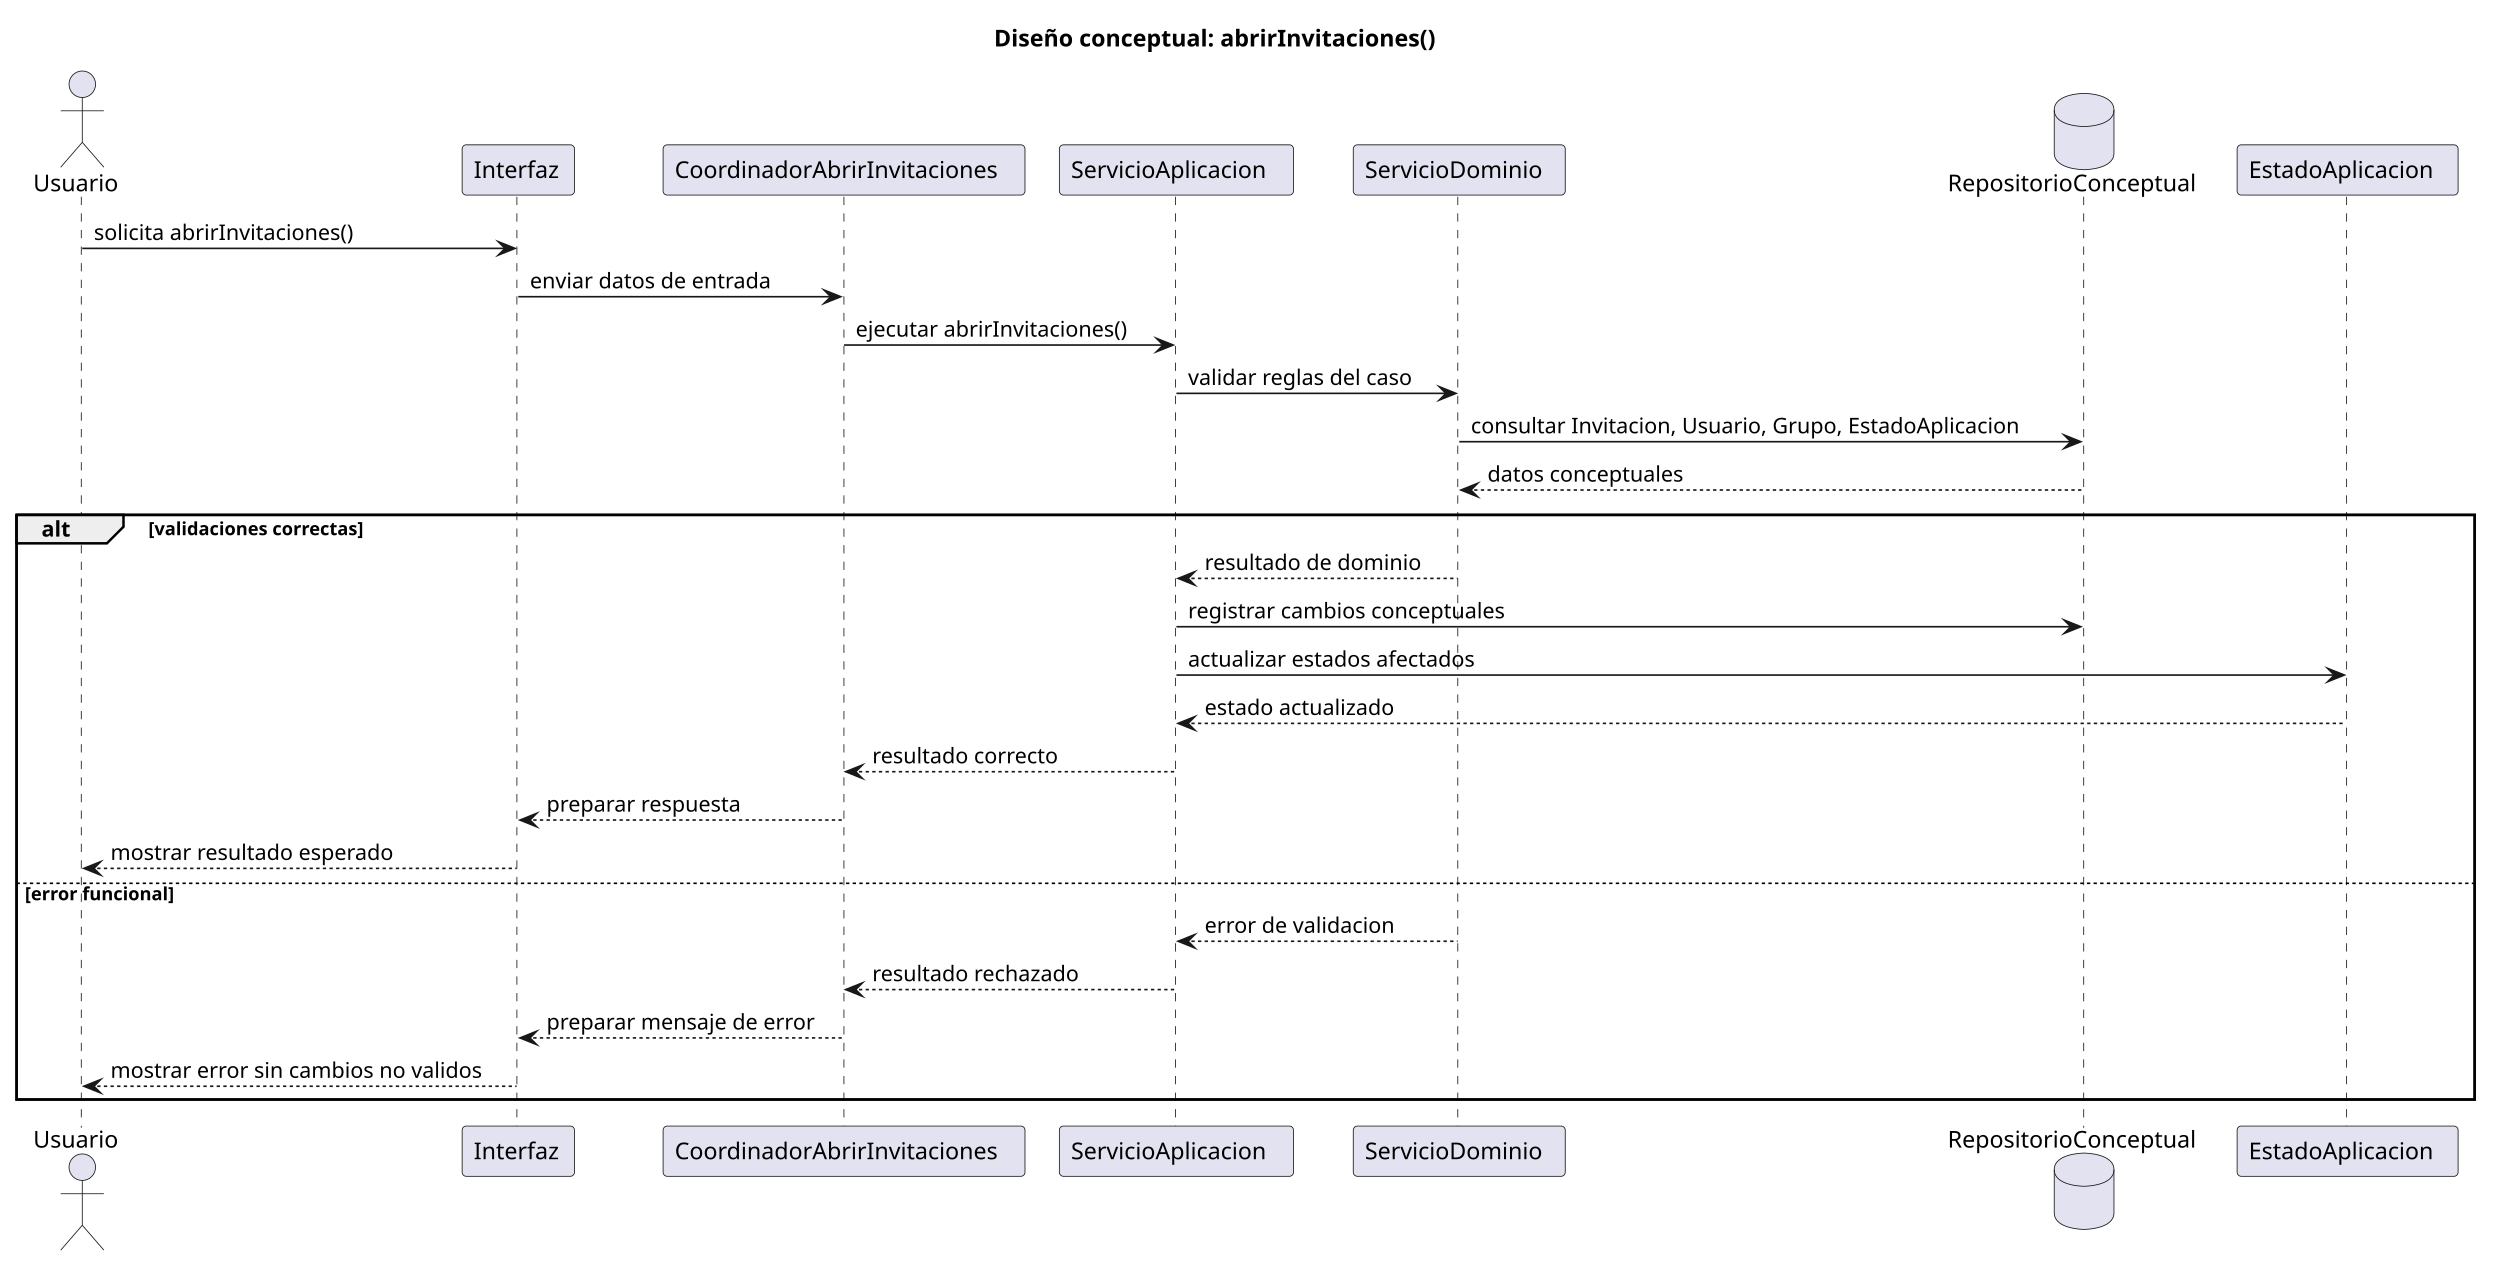
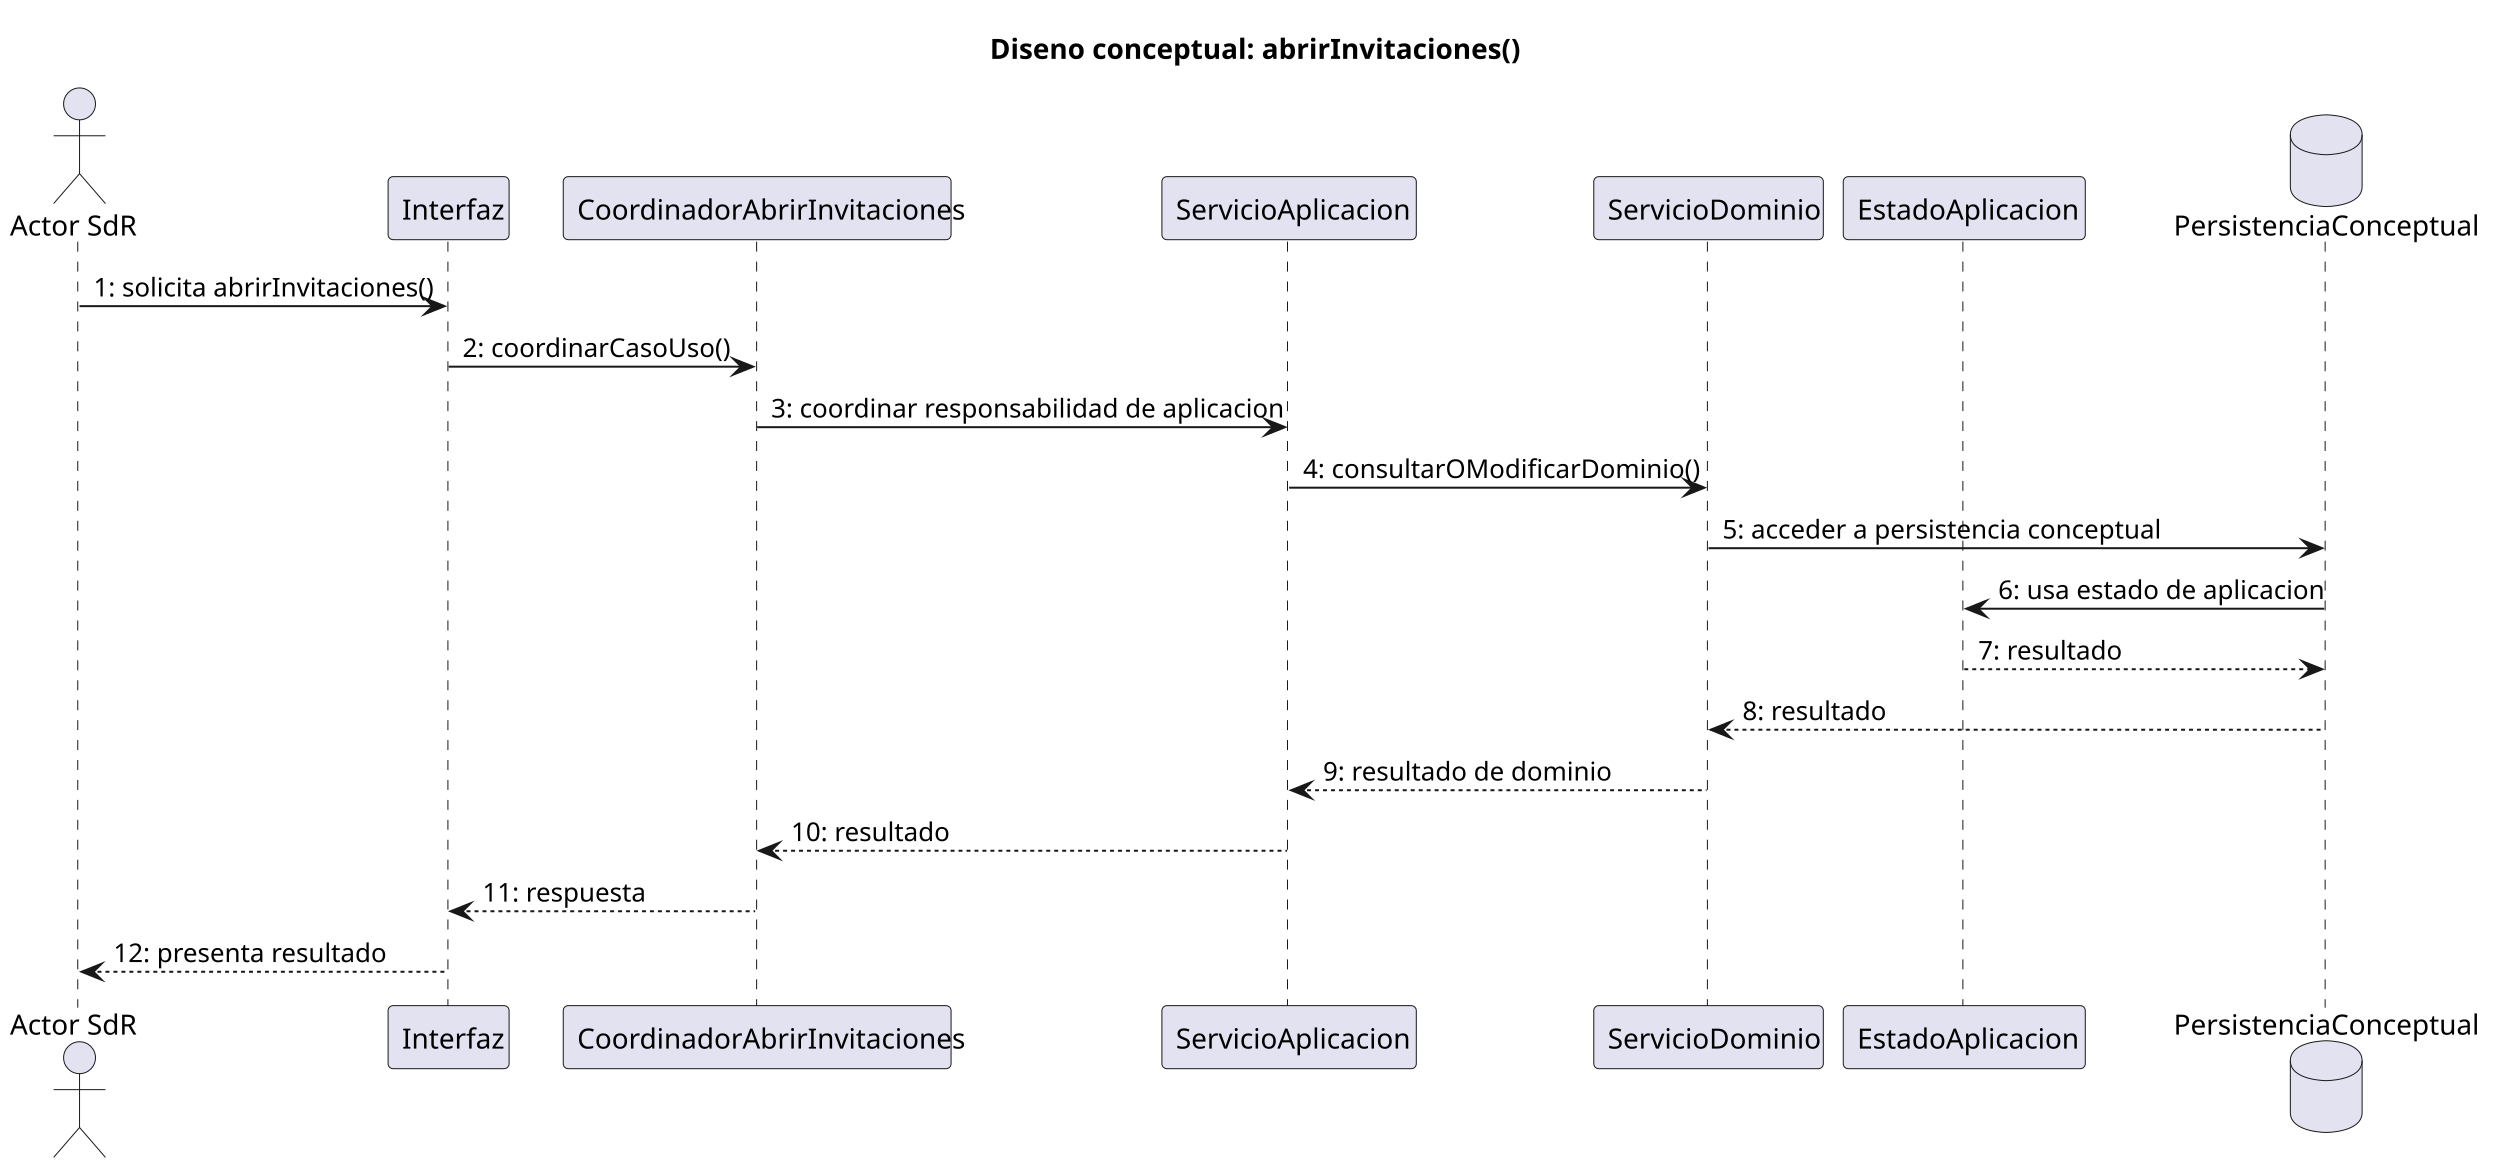
- <svg xmlns="http://www.w3.org/2000/svg" contentStyleType="text/css" data-diagram-type="SEQUENCE" height="762px" preserveAspectRatio="none" style="width:1507px;height:762px;background:#FFFFFF;" version="1.1" viewBox="0 0 1507 762" width="1507px" zoomAndPan="magnify">
+ <svg xmlns="http://www.w3.org/2000/svg" contentStyleType="text/css" data-diagram-type="SEQUENCE" height="589px" preserveAspectRatio="none" style="width:1254px;height:589px;background:#FFFFFF;" version="1.1" viewBox="0 0 1254 589" width="1254px" zoomAndPan="magnify">
  <defs />
  <g>
    <g class="title" data-source-line="1">
-       <text fill="#000000" font-family="sans-serif" font-size="14" font-weight="700" lengthAdjust="spacing" textLength="302.408" x="599.167" y="27.995">Diseño conceptual: abrirInvitaciones()</text>
+       <text fill="#000000" font-family="sans-serif" font-size="14" font-weight="700" lengthAdjust="spacing" textLength="254.386" x="496.494" y="29.533">Diseno conceptual: abrirInvitaciones()</text>
    </g>
-     <rect fill="none" height="352.398" style="stroke:#000000;stroke-width:1.5;" width="1481.743" x="10" y="310.391" />
-     <g class="participant-lifeline" data-entity-uid="part1" data-qualified-name="Usuario" data-source-line="3" id="part1-lifeline">
+     <g class="participant-lifeline" data-entity-uid="part1" data-qualified-name="Actor" data-source-line="3" id="part1-lifeline">
      <g>
-         <rect fill="#000000" fill-opacity="0" height="561.195" width="8" x="45.602" y="118.594" />
-         <line style="stroke:#181818;stroke-width:0.5;stroke-dasharray:5,5;" x1="49" x2="49" y1="118.594" y2="679.789" />
+         <rect fill="#000000" fill-opacity="0" height="384.219" width="8" x="35.9" y="121.219" />
+         <line style="stroke:#181818;stroke-width:0.5;stroke-dasharray:5,5;" x1="39" x2="39" y1="121.219" y2="505.438" />
      </g>
    </g>
    <g class="participant-lifeline" data-entity-uid="part2" data-qualified-name="Interfaz" data-source-line="4" id="part2-lifeline">
      <g>
-         <rect fill="#000000" fill-opacity="0" height="561.195" width="8" x="308.439" y="118.594" />
-         <line style="stroke:#181818;stroke-width:0.5;stroke-dasharray:5,5;" x1="311.581" x2="311.581" y1="118.594" y2="679.789" />
+         <rect fill="#000000" fill-opacity="0" height="384.219" width="8" x="221.016" y="121.219" />
+         <line style="stroke:#181818;stroke-width:0.5;stroke-dasharray:5,5;" x1="224.671" x2="224.671" y1="121.219" y2="505.438" />
      </g>
    </g>
    <g class="participant-lifeline" data-entity-uid="part3" data-qualified-name="Coordinador" data-source-line="5" id="part3-lifeline">
      <g>
-         <rect fill="#000000" fill-opacity="0" height="561.195" width="8" x="504.791" y="118.594" />
-         <line style="stroke:#181818;stroke-width:0.5;stroke-dasharray:5,5;" x1="508.72" x2="508.72" y1="118.594" y2="679.789" />
+         <rect fill="#000000" fill-opacity="0" height="384.219" width="8" x="375.791" y="121.219" />
+         <line style="stroke:#181818;stroke-width:0.5;stroke-dasharray:5,5;" x1="379.522" x2="379.522" y1="121.219" y2="505.438" />
      </g>
    </g>
    <g class="participant-lifeline" data-entity-uid="part4" data-qualified-name="ServicioAplicacion" data-source-line="6" id="part4-lifeline">
      <g>
-         <rect fill="#000000" fill-opacity="0" height="561.195" width="8" x="705.154" y="118.594" />
-         <line style="stroke:#181818;stroke-width:0.5;stroke-dasharray:5,5;" x1="708.59" x2="708.59" y1="118.594" y2="679.789" />
+         <rect fill="#000000" fill-opacity="0" height="384.219" width="8" x="642.614" y="121.219" />
+         <line style="stroke:#181818;stroke-width:0.5;stroke-dasharray:5,5;" x1="645.811" x2="645.811" y1="121.219" y2="505.438" />
      </g>
    </g>
    <g class="participant-lifeline" data-entity-uid="part5" data-qualified-name="ServicioDominio" data-source-line="7" id="part5-lifeline">
      <g>
-         <rect fill="#000000" fill-opacity="0" height="561.195" width="8" x="875.645" y="118.594" />
-         <line style="stroke:#181818;stroke-width:0.5;stroke-dasharray:5,5;" x1="878.753" x2="878.753" y1="118.594" y2="679.789" />
+         <rect fill="#000000" fill-opacity="0" height="384.219" width="8" x="853.006" y="121.219" />
+         <line style="stroke:#181818;stroke-width:0.5;stroke-dasharray:5,5;" x1="856.434" x2="856.434" y1="121.219" y2="505.438" />
      </g>
    </g>
-     <g class="participant-lifeline" data-entity-uid="part6" data-qualified-name="Repositorio" data-source-line="8" id="part6-lifeline">
+     <g class="participant-lifeline" data-entity-uid="part6" data-qualified-name="EstadoAplicacion" data-source-line="8" id="part6-lifeline">
      <g>
-         <rect fill="#000000" fill-opacity="0" height="561.195" width="8" x="1252.295" y="118.594" />
-         <line style="stroke:#181818;stroke-width:0.5;stroke-dasharray:5,5;" x1="1256.053" x2="1256.053" y1="118.594" y2="679.789" />
+         <rect fill="#000000" fill-opacity="0" height="384.219" width="8" x="981.278" y="121.219" />
+         <line style="stroke:#181818;stroke-width:0.5;stroke-dasharray:5,5;" x1="984.579" x2="984.579" y1="121.219" y2="505.438" />
      </g>
    </g>
-     <g class="participant-lifeline" data-entity-uid="part7" data-qualified-name="EstadoAplicacion" data-source-line="9" id="part7-lifeline">
+     <g class="participant-lifeline" data-entity-uid="part7" data-qualified-name="Persistencia" data-source-line="9" id="part7-lifeline">
      <g>
-         <rect fill="#000000" fill-opacity="0" height="561.195" width="8" x="1411.14" y="118.594" />
-         <line style="stroke:#181818;stroke-width:0.5;stroke-dasharray:5,5;" x1="1414.538" x2="1414.538" y1="118.594" y2="679.789" />
+         <rect fill="#000000" fill-opacity="0" height="384.219" width="8" x="1162.833" y="121.219" />
+         <line style="stroke:#181818;stroke-width:0.5;stroke-dasharray:5,5;" x1="1166.293" x2="1166.293" y1="121.219" y2="505.438" />
      </g>
    </g>
-     <g class="participant participant-head" data-entity-uid="part1" data-qualified-name="Usuario" data-source-line="3" id="part1-head">
-       <text fill="#000000" font-family="sans-serif" font-size="14" lengthAdjust="spacing" textLength="53.204" x="20" y="115.292">Usuario</text>
-       <ellipse cx="49.602" cy="50.797" fill="#E2E2F0" rx="8" ry="8" style="stroke:#181818;stroke-width:0.5;" />
-       <path d="M49.602,58.797 L49.602,85.797 M36.602,66.797 L62.602,66.797 M49.602,85.797 L36.602,100.797 M49.602,85.797 L62.602,100.797" fill="none" style="stroke:#181818;stroke-width:0.5;" />
+     <g class="participant participant-head" data-entity-uid="part1" data-qualified-name="Actor" data-source-line="3" id="part1-head">
+       <text fill="#000000" font-family="sans-serif" font-size="14" lengthAdjust="spacing" textLength="63.8" x="5" y="118.143">Actor SdR</text>
+       <ellipse cx="39.9" cy="52.109" fill="#E2E2F0" rx="8" ry="8" style="stroke:#181818;stroke-width:0.5;" />
+       <path d="M39.9,60.109 L39.9,87.109 M26.9,68.109 L52.9,68.109 M39.9,87.109 L26.9,102.109 M39.9,87.109 L52.9,102.109" fill="none" style="stroke:#181818;stroke-width:0.5;" />
    </g>
-     <g class="participant participant-tail" data-entity-uid="part1" data-qualified-name="Usuario" data-source-line="3" id="part1-tail">
-       <text fill="#000000" font-family="sans-serif" font-size="14" lengthAdjust="spacing" textLength="53.204" x="20" y="691.784">Usuario</text>
-       <ellipse cx="49.602" cy="703.586" fill="#E2E2F0" rx="8" ry="8" style="stroke:#181818;stroke-width:0.5;" />
-       <path d="M49.602,711.586 L49.602,738.586 M36.602,719.586 L62.602,719.586 M49.602,738.586 L36.602,753.586 M49.602,738.586 L62.602,753.586" fill="none" style="stroke:#181818;stroke-width:0.5;" />
+     <g class="participant participant-tail" data-entity-uid="part1" data-qualified-name="Actor" data-source-line="3" id="part1-tail">
+       <text fill="#000000" font-family="sans-serif" font-size="14" lengthAdjust="spacing" textLength="63.8" x="5" y="518.971">Actor SdR</text>
+       <ellipse cx="39.9" cy="530.547" fill="#E2E2F0" rx="8" ry="8" style="stroke:#181818;stroke-width:0.5;" />
+       <path d="M39.9,538.547 L39.9,565.547 M26.9,546.547 L52.9,546.547 M39.9,565.547 L26.9,580.547 M39.9,565.547 L52.9,580.547" fill="none" style="stroke:#181818;stroke-width:0.5;" />
    </g>
    <g class="participant participant-head" data-entity-uid="part2" data-qualified-name="Interfaz" data-source-line="4" id="part2-head">
-       <rect fill="#E2E2F0" height="30.297" rx="2.5" ry="2.5" style="stroke:#181818;stroke-width:0.5;" width="67.717" x="278.581" y="87.297" />
-       <text fill="#000000" font-family="sans-serif" font-size="14" lengthAdjust="spacing" textLength="53.717" x="285.581" y="107.292">Interfaz</text>
+       <rect fill="#E2E2F0" height="31.609" rx="2.5" ry="2.5" style="stroke:#181818;stroke-width:0.5;" width="60.69" x="194.671" y="88.609" />
+       <text fill="#000000" font-family="sans-serif" font-size="14" lengthAdjust="spacing" textLength="46.69" x="201.671" y="110.143">Interfaz</text>
    </g>
    <g class="participant participant-tail" data-entity-uid="part2" data-qualified-name="Interfaz" data-source-line="4" id="part2-tail">
-       <rect fill="#E2E2F0" height="30.297" rx="2.5" ry="2.5" style="stroke:#181818;stroke-width:0.5;" width="67.717" x="278.581" y="678.789" />
-       <text fill="#000000" font-family="sans-serif" font-size="14" lengthAdjust="spacing" textLength="53.717" x="285.581" y="698.784">Interfaz</text>
+       <rect fill="#E2E2F0" height="31.609" rx="2.5" ry="2.5" style="stroke:#181818;stroke-width:0.5;" width="60.69" x="194.671" y="504.438" />
+       <text fill="#000000" font-family="sans-serif" font-size="14" lengthAdjust="spacing" textLength="46.69" x="201.671" y="525.971">Interfaz</text>
    </g>
    <g class="participant participant-head" data-entity-uid="part3" data-qualified-name="Coordinador" data-source-line="5" id="part3-head">
-       <rect fill="#E2E2F0" height="30.297" rx="2.5" ry="2.5" style="stroke:#181818;stroke-width:0.5;" width="218.142" x="399.72" y="87.297" />
-       <text fill="#000000" font-family="sans-serif" font-size="14" lengthAdjust="spacing" textLength="204.142" x="406.72" y="107.292">CoordinadorAbrirInvitaciones</text>
+       <rect fill="#E2E2F0" height="31.609" rx="2.5" ry="2.5" style="stroke:#181818;stroke-width:0.5;" width="194.537" x="282.522" y="88.609" />
+       <text fill="#000000" font-family="sans-serif" font-size="14" lengthAdjust="spacing" textLength="180.537" x="289.522" y="110.143">CoordinadorAbrirInvitaciones</text>
    </g>
    <g class="participant participant-tail" data-entity-uid="part3" data-qualified-name="Coordinador" data-source-line="5" id="part3-tail">
-       <rect fill="#E2E2F0" height="30.297" rx="2.5" ry="2.5" style="stroke:#181818;stroke-width:0.5;" width="218.142" x="399.72" y="678.789" />
-       <text fill="#000000" font-family="sans-serif" font-size="14" lengthAdjust="spacing" textLength="204.142" x="406.72" y="698.784">CoordinadorAbrirInvitaciones</text>
+       <rect fill="#E2E2F0" height="31.609" rx="2.5" ry="2.5" style="stroke:#181818;stroke-width:0.5;" width="194.537" x="282.522" y="504.438" />
+       <text fill="#000000" font-family="sans-serif" font-size="14" lengthAdjust="spacing" textLength="180.537" x="289.522" y="525.971">CoordinadorAbrirInvitaciones</text>
    </g>
    <g class="participant participant-head" data-entity-uid="part4" data-qualified-name="ServicioAplicacion" data-source-line="6" id="part4-head">
-       <rect fill="#E2E2F0" height="30.297" rx="2.5" ry="2.5" style="stroke:#181818;stroke-width:0.5;" width="141.128" x="638.59" y="87.297" />
-       <text fill="#000000" font-family="sans-serif" font-size="14" lengthAdjust="spacing" textLength="127.128" x="645.59" y="107.292">ServicioAplicacion</text>
+       <rect fill="#E2E2F0" height="31.609" rx="2.5" ry="2.5" style="stroke:#181818;stroke-width:0.5;" width="127.606" x="582.811" y="88.609" />
+       <text fill="#000000" font-family="sans-serif" font-size="14" lengthAdjust="spacing" textLength="113.606" x="589.811" y="110.143">ServicioAplicacion</text>
    </g>
    <g class="participant participant-tail" data-entity-uid="part4" data-qualified-name="ServicioAplicacion" data-source-line="6" id="part4-tail">
-       <rect fill="#E2E2F0" height="30.297" rx="2.5" ry="2.5" style="stroke:#181818;stroke-width:0.5;" width="141.128" x="638.59" y="678.789" />
-       <text fill="#000000" font-family="sans-serif" font-size="14" lengthAdjust="spacing" textLength="127.128" x="645.59" y="698.784">ServicioAplicacion</text>
+       <rect fill="#E2E2F0" height="31.609" rx="2.5" ry="2.5" style="stroke:#181818;stroke-width:0.5;" width="127.606" x="582.811" y="504.438" />
+       <text fill="#000000" font-family="sans-serif" font-size="14" lengthAdjust="spacing" textLength="113.606" x="589.811" y="525.971">ServicioAplicacion</text>
    </g>
    <g class="participant participant-head" data-entity-uid="part5" data-qualified-name="ServicioDominio" data-source-line="7" id="part5-head">
-       <rect fill="#E2E2F0" height="30.297" rx="2.5" ry="2.5" style="stroke:#181818;stroke-width:0.5;" width="127.784" x="815.753" y="87.297" />
-       <text fill="#000000" font-family="sans-serif" font-size="14" lengthAdjust="spacing" textLength="113.784" x="822.753" y="107.292">ServicioDominio</text>
+       <rect fill="#E2E2F0" height="31.609" rx="2.5" ry="2.5" style="stroke:#181818;stroke-width:0.5;" width="115.144" x="799.434" y="88.609" />
+       <text fill="#000000" font-family="sans-serif" font-size="14" lengthAdjust="spacing" textLength="101.144" x="806.434" y="110.143">ServicioDominio</text>
    </g>
    <g class="participant participant-tail" data-entity-uid="part5" data-qualified-name="ServicioDominio" data-source-line="7" id="part5-tail">
-       <rect fill="#E2E2F0" height="30.297" rx="2.5" ry="2.5" style="stroke:#181818;stroke-width:0.5;" width="127.784" x="815.753" y="678.789" />
-       <text fill="#000000" font-family="sans-serif" font-size="14" lengthAdjust="spacing" textLength="113.784" x="822.753" y="698.784">ServicioDominio</text>
+       <rect fill="#E2E2F0" height="31.609" rx="2.5" ry="2.5" style="stroke:#181818;stroke-width:0.5;" width="115.144" x="799.434" y="504.438" />
+       <text fill="#000000" font-family="sans-serif" font-size="14" lengthAdjust="spacing" textLength="101.144" x="806.434" y="525.971">ServicioDominio</text>
    </g>
-     <g class="participant participant-head" data-entity-uid="part6" data-qualified-name="Repositorio" data-source-line="8" id="part6-head">
-       <text fill="#000000" font-family="sans-serif" font-size="14" lengthAdjust="spacing" textLength="158.484" x="1174.053" y="115.292">RepositorioConceptual</text>
-       <path d="M1238.295,66.297 C1238.295,56.297 1256.295,56.297 1256.295,56.297 C1256.295,56.297 1274.295,56.297 1274.295,66.297 L1274.295,92.297 C1274.295,102.297 1256.295,102.297 1256.295,102.297 C1256.295,102.297 1238.295,102.297 1238.295,92.297 L1238.295,66.297" fill="#E2E2F0" style="stroke:#181818;stroke-width:0.5;" />
-       <path d="M1238.295,66.297 C1238.295,76.297 1256.295,76.297 1256.295,76.297 C1256.295,76.297 1274.295,76.297 1274.295,66.297" fill="none" style="stroke:#181818;stroke-width:0.5;" />
+     <g class="participant participant-head" data-entity-uid="part6" data-qualified-name="EstadoAplicacion" data-source-line="8" id="part6-head">
+       <rect fill="#E2E2F0" height="31.609" rx="2.5" ry="2.5" style="stroke:#181818;stroke-width:0.5;" width="121.399" x="924.579" y="88.609" />
+       <text fill="#000000" font-family="sans-serif" font-size="14" lengthAdjust="spacing" textLength="107.399" x="931.579" y="110.143">EstadoAplicacion</text>
    </g>
-     <g class="participant participant-tail" data-entity-uid="part6" data-qualified-name="Repositorio" data-source-line="8" id="part6-tail">
-       <text fill="#000000" font-family="sans-serif" font-size="14" lengthAdjust="spacing" textLength="158.484" x="1174.053" y="691.784">RepositorioConceptual</text>
-       <path d="M1238.295,705.086 C1238.295,695.086 1256.295,695.086 1256.295,695.086 C1256.295,695.086 1274.295,695.086 1274.295,705.086 L1274.295,731.086 C1274.295,741.086 1256.295,741.086 1256.295,741.086 C1256.295,741.086 1238.295,741.086 1238.295,731.086 L1238.295,705.086" fill="#E2E2F0" style="stroke:#181818;stroke-width:0.5;" />
-       <path d="M1238.295,705.086 C1238.295,715.086 1256.295,715.086 1256.295,715.086 C1256.295,715.086 1274.295,715.086 1274.295,705.086" fill="none" style="stroke:#181818;stroke-width:0.5;" />
+     <g class="participant participant-tail" data-entity-uid="part6" data-qualified-name="EstadoAplicacion" data-source-line="8" id="part6-tail">
+       <rect fill="#E2E2F0" height="31.609" rx="2.5" ry="2.5" style="stroke:#181818;stroke-width:0.5;" width="121.399" x="924.579" y="504.438" />
+       <text fill="#000000" font-family="sans-serif" font-size="14" lengthAdjust="spacing" textLength="107.399" x="931.579" y="525.971">EstadoAplicacion</text>
    </g>
-     <g class="participant participant-head" data-entity-uid="part7" data-qualified-name="EstadoAplicacion" data-source-line="9" id="part7-head">
-       <rect fill="#E2E2F0" height="30.297" rx="2.5" ry="2.5" style="stroke:#181818;stroke-width:0.5;" width="133.205" x="1348.538" y="87.297" />
-       <text fill="#000000" font-family="sans-serif" font-size="14" lengthAdjust="spacing" textLength="119.205" x="1355.538" y="107.292">EstadoAplicacion</text>
+     <g class="participant participant-head" data-entity-uid="part7" data-qualified-name="Persistencia" data-source-line="9" id="part7-head">
+       <text fill="#000000" font-family="sans-serif" font-size="14" lengthAdjust="spacing" textLength="147.082" x="1090.293" y="118.143">PersistenciaConceptual</text>
+       <path d="M1148.833,67.609 C1148.833,57.609 1166.833,57.609 1166.833,57.609 C1166.833,57.609 1184.833,57.609 1184.833,67.609 L1184.833,93.609 C1184.833,103.609 1166.833,103.609 1166.833,103.609 C1166.833,103.609 1148.833,103.609 1148.833,93.609 L1148.833,67.609" fill="#E2E2F0" style="stroke:#181818;stroke-width:0.5;" />
+       <path d="M1148.833,67.609 C1148.833,77.609 1166.833,77.609 1166.833,77.609 C1166.833,77.609 1184.833,77.609 1184.833,67.609" fill="none" style="stroke:#181818;stroke-width:0.5;" />
    </g>
-     <g class="participant participant-tail" data-entity-uid="part7" data-qualified-name="EstadoAplicacion" data-source-line="9" id="part7-tail">
-       <rect fill="#E2E2F0" height="30.297" rx="2.5" ry="2.5" style="stroke:#181818;stroke-width:0.5;" width="133.205" x="1348.538" y="678.789" />
-       <text fill="#000000" font-family="sans-serif" font-size="14" lengthAdjust="spacing" textLength="119.205" x="1355.538" y="698.784">EstadoAplicacion</text>
+     <g class="participant participant-tail" data-entity-uid="part7" data-qualified-name="Persistencia" data-source-line="9" id="part7-tail">
+       <text fill="#000000" font-family="sans-serif" font-size="14" lengthAdjust="spacing" textLength="147.082" x="1090.293" y="518.971">PersistenciaConceptual</text>
+       <path d="M1148.833,532.047 C1148.833,522.047 1166.833,522.047 1166.833,522.047 C1166.833,522.047 1184.833,522.047 1184.833,532.047 L1184.833,558.047 C1184.833,568.047 1166.833,568.047 1166.833,568.047 C1166.833,568.047 1148.833,568.047 1148.833,558.047 L1148.833,532.047" fill="#E2E2F0" style="stroke:#181818;stroke-width:0.5;" />
+       <path d="M1148.833,532.047 C1148.833,542.047 1166.833,542.047 1166.833,542.047 C1166.833,542.047 1184.833,542.047 1184.833,532.047" fill="none" style="stroke:#181818;stroke-width:0.5;" />
    </g>
    <g class="message" data-entity-1="part1" data-entity-2="part2" data-source-line="11" id="msg1">
-       <polygon fill="#181818" points="300.439,145.727,310.439,149.727,300.439,153.727,304.439,149.727" style="stroke:#181818;stroke-width:1;stroke-linejoin:miter;stroke-miterlimit:10;" />
-       <line style="stroke:#181818;stroke-width:1;" x1="49.602" x2="306.439" y1="149.727" y2="149.727" />
-       <text fill="#000000" font-family="sans-serif" font-size="13" lengthAdjust="spacing" textLength="168.733" x="56.602" y="144.661">solicita abrirInvitaciones()</text>
+       <polygon fill="#181818" points="213.016,149.57,223.016,153.57,213.016,157.57,217.016,153.57" style="stroke:#181818;stroke-width:1;stroke-linejoin:miter;stroke-miterlimit:10;" />
+       <line style="stroke:#181818;stroke-width:1;" x1="39.9" x2="219.016" y1="153.57" y2="153.57" />
+       <text fill="#000000" font-family="sans-serif" font-size="13" lengthAdjust="spacing" textLength="161.116" x="46.9" y="148.714">1: solicita abrirInvitaciones()</text>
    </g>
    <g class="message" data-entity-1="part2" data-entity-2="part3" data-source-line="12" id="msg2">
-       <polygon fill="#181818" points="496.791,174.859,506.791,178.859,496.791,182.859,500.791,178.859" style="stroke:#181818;stroke-width:1;stroke-linejoin:miter;stroke-miterlimit:10;" />
-       <line style="stroke:#181818;stroke-width:1;" x1="312.439" x2="502.791" y1="178.859" y2="178.859" />
-       <text fill="#000000" font-family="sans-serif" font-size="13" lengthAdjust="spacing" textLength="156.406" x="319.439" y="173.793">enviar datos de entrada</text>
+       <polygon fill="#181818" points="367.791,179.922,377.791,183.922,367.791,187.922,371.791,183.922" style="stroke:#181818;stroke-width:1;stroke-linejoin:miter;stroke-miterlimit:10;" />
+       <line style="stroke:#181818;stroke-width:1;" x1="225.016" x2="373.791" y1="183.922" y2="183.922" />
+       <text fill="#000000" font-family="sans-serif" font-size="13" lengthAdjust="spacing" textLength="130.774" x="232.016" y="179.065">2: coordinarCasoUso()</text>
    </g>
    <g class="message" data-entity-1="part3" data-entity-2="part4" data-source-line="13" id="msg3">
-       <polygon fill="#181818" points="697.154,203.992,707.154,207.992,697.154,211.992,701.154,207.992" style="stroke:#181818;stroke-width:1;stroke-linejoin:miter;stroke-miterlimit:10;" />
-       <line style="stroke:#181818;stroke-width:1;" x1="508.791" x2="703.154" y1="207.992" y2="207.992" />
-       <text fill="#000000" font-family="sans-serif" font-size="13" lengthAdjust="spacing" textLength="176.363" x="515.79" y="202.926">ejecutar abrirInvitaciones()</text>
+       <polygon fill="#181818" points="634.614,210.273,644.614,214.273,634.614,218.273,638.614,214.273" style="stroke:#181818;stroke-width:1;stroke-linejoin:miter;stroke-miterlimit:10;" />
+       <line style="stroke:#181818;stroke-width:1;" x1="379.791" x2="640.614" y1="214.273" y2="214.273" />
+       <text fill="#000000" font-family="sans-serif" font-size="13" lengthAdjust="spacing" textLength="242.823" x="386.791" y="209.417">3: coordinar responsabilidad de aplicacion</text>
    </g>
    <g class="message" data-entity-1="part4" data-entity-2="part5" data-source-line="14" id="msg4">
-       <polygon fill="#181818" points="867.645,233.125,877.645,237.125,867.645,241.125,871.645,237.125" style="stroke:#181818;stroke-width:1;stroke-linejoin:miter;stroke-miterlimit:10;" />
-       <line style="stroke:#181818;stroke-width:1;" x1="709.154" x2="873.645" y1="237.125" y2="237.125" />
-       <text fill="#000000" font-family="sans-serif" font-size="13" lengthAdjust="spacing" textLength="146.491" x="716.154" y="232.059">validar reglas del caso</text>
+       <polygon fill="#181818" points="845.006,240.625,855.006,244.625,845.006,248.625,849.006,244.625" style="stroke:#181818;stroke-width:1;stroke-linejoin:miter;stroke-miterlimit:10;" />
+       <line style="stroke:#181818;stroke-width:1;" x1="646.614" x2="851.006" y1="244.625" y2="244.625" />
+       <text fill="#000000" font-family="sans-serif" font-size="13" lengthAdjust="spacing" textLength="186.393" x="653.614" y="239.769">4: consultarOModificarDominio()</text>
    </g>
-     <g class="message" data-entity-1="part5" data-entity-2="part6" data-source-line="15" id="msg5">
-       <polygon fill="#181818" points="1244.295,262.258,1254.295,266.258,1244.295,270.258,1248.295,266.258" style="stroke:#181818;stroke-width:1;stroke-linejoin:miter;stroke-miterlimit:10;" />
-       <line style="stroke:#181818;stroke-width:1;" x1="879.645" x2="1250.295" y1="266.258" y2="266.258" />
-       <text fill="#000000" font-family="sans-serif" font-size="13" lengthAdjust="spacing" textLength="352.65" x="886.645" y="261.192">consultar Invitacion, Usuario, Grupo, EstadoAplicacion</text>
+     <g class="message" data-entity-1="part5" data-entity-2="part7" data-source-line="15" id="msg5">
+       <polygon fill="#181818" points="1154.833,270.977,1164.833,274.977,1154.833,278.977,1158.833,274.977" style="stroke:#181818;stroke-width:1;stroke-linejoin:miter;stroke-miterlimit:10;" />
+       <line style="stroke:#181818;stroke-width:1;" x1="857.006" x2="1160.833" y1="274.977" y2="274.977" />
+       <text fill="#000000" font-family="sans-serif" font-size="13" lengthAdjust="spacing" textLength="211.015" x="864.006" y="270.12">5: acceder a persistencia conceptual</text>
    </g>
-     <g class="message" data-entity-1="part6" data-entity-2="part5" data-source-line="16" id="msg6">
-       <polygon fill="#181818" points="890.645,291.391,880.645,295.391,890.645,299.391,886.645,295.391" style="stroke:#181818;stroke-width:1;stroke-linejoin:miter;stroke-miterlimit:10;" />
-       <line style="stroke:#181818;stroke-width:1;stroke-dasharray:2,2;" x1="884.645" x2="1255.295" y1="295.391" y2="295.391" />
-       <text fill="#000000" font-family="sans-serif" font-size="13" lengthAdjust="spacing" textLength="126.598" x="896.645" y="290.325">datos conceptuales</text>
+     <g class="message" data-entity-1="part7" data-entity-2="part6" data-source-line="16" id="msg6">
+       <polygon fill="#181818" points="996.278,301.328,986.278,305.328,996.278,309.328,992.278,305.328" style="stroke:#181818;stroke-width:1;stroke-linejoin:miter;stroke-miterlimit:10;" />
+       <line style="stroke:#181818;stroke-width:1;" x1="990.278" x2="1165.833" y1="305.328" y2="305.328" />
+       <text fill="#000000" font-family="sans-serif" font-size="13" lengthAdjust="spacing" textLength="157.555" x="1002.278" y="300.472">6: usa estado de aplicacion</text>
    </g>
-     <path d="M10,310.391 L74.443,310.391 L74.443,317.523 L64.443,327.523 L10,327.523 L10,310.391" fill="#EEEEEE" style="stroke:#000000;stroke-width:1.5;" />
-     <rect fill="none" height="352.398" style="stroke:#000000;stroke-width:1.5;" width="1481.743" x="10" y="310.391" />
-     <text fill="#000000" font-family="sans-serif" font-size="13" font-weight="700" lengthAdjust="spacing" textLength="19.443" x="25" y="323.457">alt</text>
-     <text fill="#000000" font-family="sans-serif" font-size="11" font-weight="700" lengthAdjust="spacing" textLength="149.139" x="89.443" y="322.601">[validaciones correctas]</text>
-     <g class="message" data-entity-1="part5" data-entity-2="part4" data-source-line="19" id="msg7">
-       <polygon fill="#181818" points="720.154,344.656,710.154,348.656,720.154,352.656,716.154,348.656" style="stroke:#181818;stroke-width:1;stroke-linejoin:miter;stroke-miterlimit:10;" />
-       <line style="stroke:#181818;stroke-width:1;stroke-dasharray:2,2;" x1="714.154" x2="878.645" y1="348.656" y2="348.656" />
-       <text fill="#000000" font-family="sans-serif" font-size="13" lengthAdjust="spacing" textLength="138.036" x="726.154" y="343.59">resultado de dominio</text>
+     <g class="message" data-entity-1="part6" data-entity-2="part7" data-source-line="17" id="msg7">
+       <polygon fill="#181818" points="1154.833,331.68,1164.833,335.68,1154.833,339.68,1158.833,335.68" style="stroke:#181818;stroke-width:1;stroke-linejoin:miter;stroke-miterlimit:10;" />
+       <line style="stroke:#181818;stroke-width:1;stroke-dasharray:2,2;" x1="985.278" x2="1160.833" y1="335.68" y2="335.68" />
+       <text fill="#000000" font-family="sans-serif" font-size="13" lengthAdjust="spacing" textLength="67.933" x="992.278" y="330.823">7: resultado</text>
    </g>
-     <g class="message" data-entity-1="part4" data-entity-2="part6" data-source-line="20" id="msg8">
-       <polygon fill="#181818" points="1244.295,373.789,1254.295,377.789,1244.295,381.789,1248.295,377.789" style="stroke:#181818;stroke-width:1;stroke-linejoin:miter;stroke-miterlimit:10;" />
-       <line style="stroke:#181818;stroke-width:1;" x1="709.154" x2="1250.295" y1="377.789" y2="377.789" />
-       <text fill="#000000" font-family="sans-serif" font-size="13" lengthAdjust="spacing" textLength="204.788" x="716.154" y="372.723">registrar cambios conceptuales</text>
+     <g class="message" data-entity-1="part7" data-entity-2="part5" data-source-line="18" id="msg8">
+       <polygon fill="#181818" points="868.006,362.031,858.006,366.031,868.006,370.031,864.006,366.031" style="stroke:#181818;stroke-width:1;stroke-linejoin:miter;stroke-miterlimit:10;" />
+       <line style="stroke:#181818;stroke-width:1;stroke-dasharray:2,2;" x1="862.006" x2="1165.833" y1="366.031" y2="366.031" />
+       <text fill="#000000" font-family="sans-serif" font-size="13" lengthAdjust="spacing" textLength="67.933" x="874.006" y="361.175">8: resultado</text>
    </g>
-     <g class="message" data-entity-1="part4" data-entity-2="part7" data-source-line="21" id="msg9">
-       <polygon fill="#181818" points="1403.14,402.922,1413.14,406.922,1403.14,410.922,1407.14,406.922" style="stroke:#181818;stroke-width:1;stroke-linejoin:miter;stroke-miterlimit:10;" />
-       <line style="stroke:#181818;stroke-width:1;" x1="709.154" x2="1409.14" y1="406.922" y2="406.922" />
-       <text fill="#000000" font-family="sans-serif" font-size="13" lengthAdjust="spacing" textLength="186.583" x="716.154" y="401.856">actualizar estados afectados</text>
+     <g class="message" data-entity-1="part5" data-entity-2="part4" data-source-line="19" id="msg9">
+       <polygon fill="#181818" points="657.614,392.383,647.614,396.383,657.614,400.383,653.614,396.383" style="stroke:#181818;stroke-width:1;stroke-linejoin:miter;stroke-miterlimit:10;" />
+       <line style="stroke:#181818;stroke-width:1;stroke-dasharray:2,2;" x1="651.614" x2="856.006" y1="396.383" y2="396.383" />
+       <text fill="#000000" font-family="sans-serif" font-size="13" lengthAdjust="spacing" textLength="135.142" x="663.614" y="391.526">9: resultado de dominio</text>
    </g>
-     <g class="message" data-entity-1="part7" data-entity-2="part4" data-source-line="22" id="msg10">
-       <polygon fill="#181818" points="720.154,432.055,710.154,436.055,720.154,440.055,716.154,436.055" style="stroke:#181818;stroke-width:1;stroke-linejoin:miter;stroke-miterlimit:10;" />
-       <line style="stroke:#181818;stroke-width:1;stroke-dasharray:2,2;" x1="714.154" x2="1414.14" y1="436.055" y2="436.055" />
-       <text fill="#000000" font-family="sans-serif" font-size="13" lengthAdjust="spacing" textLength="122.808" x="726.154" y="430.989">estado actualizado</text>
+     <g class="message" data-entity-1="part4" data-entity-2="part3" data-source-line="20" id="msg10">
+       <polygon fill="#181818" points="390.791,422.734,380.791,426.734,390.791,430.734,386.791,426.734" style="stroke:#181818;stroke-width:1;stroke-linejoin:miter;stroke-miterlimit:10;" />
+       <line style="stroke:#181818;stroke-width:1;stroke-dasharray:2,2;" x1="384.791" x2="645.614" y1="426.734" y2="426.734" />
+       <text fill="#000000" font-family="sans-serif" font-size="13" lengthAdjust="spacing" textLength="75.163" x="396.791" y="421.878">10: resultado</text>
    </g>
-     <g class="message" data-entity-1="part4" data-entity-2="part3" data-source-line="23" id="msg11">
-       <polygon fill="#181818" points="519.79,461.188,509.791,465.188,519.79,469.188,515.79,465.188" style="stroke:#181818;stroke-width:1;stroke-linejoin:miter;stroke-miterlimit:10;" />
-       <line style="stroke:#181818;stroke-width:1;stroke-dasharray:2,2;" x1="513.79" x2="708.154" y1="465.188" y2="465.188" />
-       <text fill="#000000" font-family="sans-serif" font-size="13" lengthAdjust="spacing" textLength="119.355" x="525.79" y="460.122">resultado correcto</text>
+     <g class="message" data-entity-1="part3" data-entity-2="part2" data-source-line="21" id="msg11">
+       <polygon fill="#181818" points="236.016,453.086,226.016,457.086,236.016,461.086,232.016,457.086" style="stroke:#181818;stroke-width:1;stroke-linejoin:miter;stroke-miterlimit:10;" />
+       <line style="stroke:#181818;stroke-width:1;stroke-dasharray:2,2;" x1="230.016" x2="378.791" y1="457.086" y2="457.086" />
+       <text fill="#000000" font-family="sans-serif" font-size="13" lengthAdjust="spacing" textLength="78.774" x="242.016" y="452.229">11: respuesta</text>
    </g>
-     <g class="message" data-entity-1="part3" data-entity-2="part2" data-source-line="24" id="msg12">
-       <polygon fill="#181818" points="323.439,490.32,313.439,494.32,323.439,498.32,319.439,494.32" style="stroke:#181818;stroke-width:1;stroke-linejoin:miter;stroke-miterlimit:10;" />
-       <line style="stroke:#181818;stroke-width:1;stroke-dasharray:2,2;" x1="317.439" x2="507.791" y1="494.32" y2="494.32" />
-       <text fill="#000000" font-family="sans-serif" font-size="13" lengthAdjust="spacing" textLength="125.043" x="329.439" y="489.254">preparar respuesta</text>
-     </g>
-     <g class="message" data-entity-1="part2" data-entity-2="part1" data-source-line="25" id="msg13">
-       <polygon fill="#181818" points="60.602,519.453,50.602,523.453,60.602,527.453,56.602,523.453" style="stroke:#181818;stroke-width:1;stroke-linejoin:miter;stroke-miterlimit:10;" />
-       <line style="stroke:#181818;stroke-width:1;stroke-dasharray:2,2;" x1="54.602" x2="311.439" y1="523.453" y2="523.453" />
-       <text fill="#000000" font-family="sans-serif" font-size="13" lengthAdjust="spacing" textLength="181.181" x="66.602" y="518.387">mostrar resultado esperado</text>
-     </g>
-     <line style="stroke:#000000;stroke-width:1;stroke-dasharray:2,2;" x1="10" x2="1491.743" y1="532.453" y2="532.453" />
-     <text fill="#000000" font-family="sans-serif" font-size="11" font-weight="700" lengthAdjust="spacing" textLength="102.497" x="15" y="542.664">[error funcional]</text>
-     <g class="message" data-entity-1="part5" data-entity-2="part4" data-source-line="27" id="msg14">
-       <polygon fill="#181818" points="720.154,563.391,710.154,567.391,720.154,571.391,716.154,567.391" style="stroke:#181818;stroke-width:1;stroke-linejoin:miter;stroke-miterlimit:10;" />
-       <line style="stroke:#181818;stroke-width:1;stroke-dasharray:2,2;" x1="714.154" x2="878.645" y1="567.391" y2="567.391" />
-       <text fill="#000000" font-family="sans-serif" font-size="13" lengthAdjust="spacing" textLength="122.554" x="726.154" y="562.325">error de validacion</text>
-     </g>
-     <g class="message" data-entity-1="part4" data-entity-2="part3" data-source-line="28" id="msg15">
-       <polygon fill="#181818" points="519.79,592.523,509.791,596.523,519.79,600.523,515.79,596.523" style="stroke:#181818;stroke-width:1;stroke-linejoin:miter;stroke-miterlimit:10;" />
-       <line style="stroke:#181818;stroke-width:1;stroke-dasharray:2,2;" x1="513.79" x2="708.154" y1="596.523" y2="596.523" />
-       <text fill="#000000" font-family="sans-serif" font-size="13" lengthAdjust="spacing" textLength="133.06" x="525.79" y="591.457">resultado rechazado</text>
-     </g>
-     <g class="message" data-entity-1="part3" data-entity-2="part2" data-source-line="29" id="msg16">
-       <polygon fill="#181818" points="323.439,621.656,313.439,625.656,323.439,629.656,319.439,625.656" style="stroke:#181818;stroke-width:1;stroke-linejoin:miter;stroke-miterlimit:10;" />
-       <line style="stroke:#181818;stroke-width:1;stroke-dasharray:2,2;" x1="317.439" x2="507.791" y1="625.656" y2="625.656" />
-       <text fill="#000000" font-family="sans-serif" font-size="13" lengthAdjust="spacing" textLength="172.352" x="329.439" y="620.59">preparar mensaje de error</text>
-     </g>
-     <g class="message" data-entity-1="part2" data-entity-2="part1" data-source-line="30" id="msg17">
-       <polygon fill="#181818" points="60.602,650.789,50.602,654.789,60.602,658.789,56.602,654.789" style="stroke:#181818;stroke-width:1;stroke-linejoin:miter;stroke-miterlimit:10;" />
-       <line style="stroke:#181818;stroke-width:1;stroke-dasharray:2,2;" x1="54.602" x2="311.439" y1="654.789" y2="654.789" />
-       <text fill="#000000" font-family="sans-serif" font-size="13" lengthAdjust="spacing" textLength="238.837" x="66.602" y="649.723">mostrar error sin cambios no validos</text>
+     <g class="message" data-entity-1="part2" data-entity-2="part1" data-source-line="22" id="msg12">
+       <polygon fill="#181818" points="50.9,483.438,40.9,487.438,50.9,491.438,46.9,487.438" style="stroke:#181818;stroke-width:1;stroke-linejoin:miter;stroke-miterlimit:10;" />
+       <line style="stroke:#181818;stroke-width:1;stroke-dasharray:2,2;" x1="44.9" x2="224.016" y1="487.438" y2="487.438" />
+       <text fill="#000000" font-family="sans-serif" font-size="13" lengthAdjust="spacing" textLength="129.365" x="56.9" y="482.581">12: presenta resultado</text>
    </g>
  </g>
</svg>
